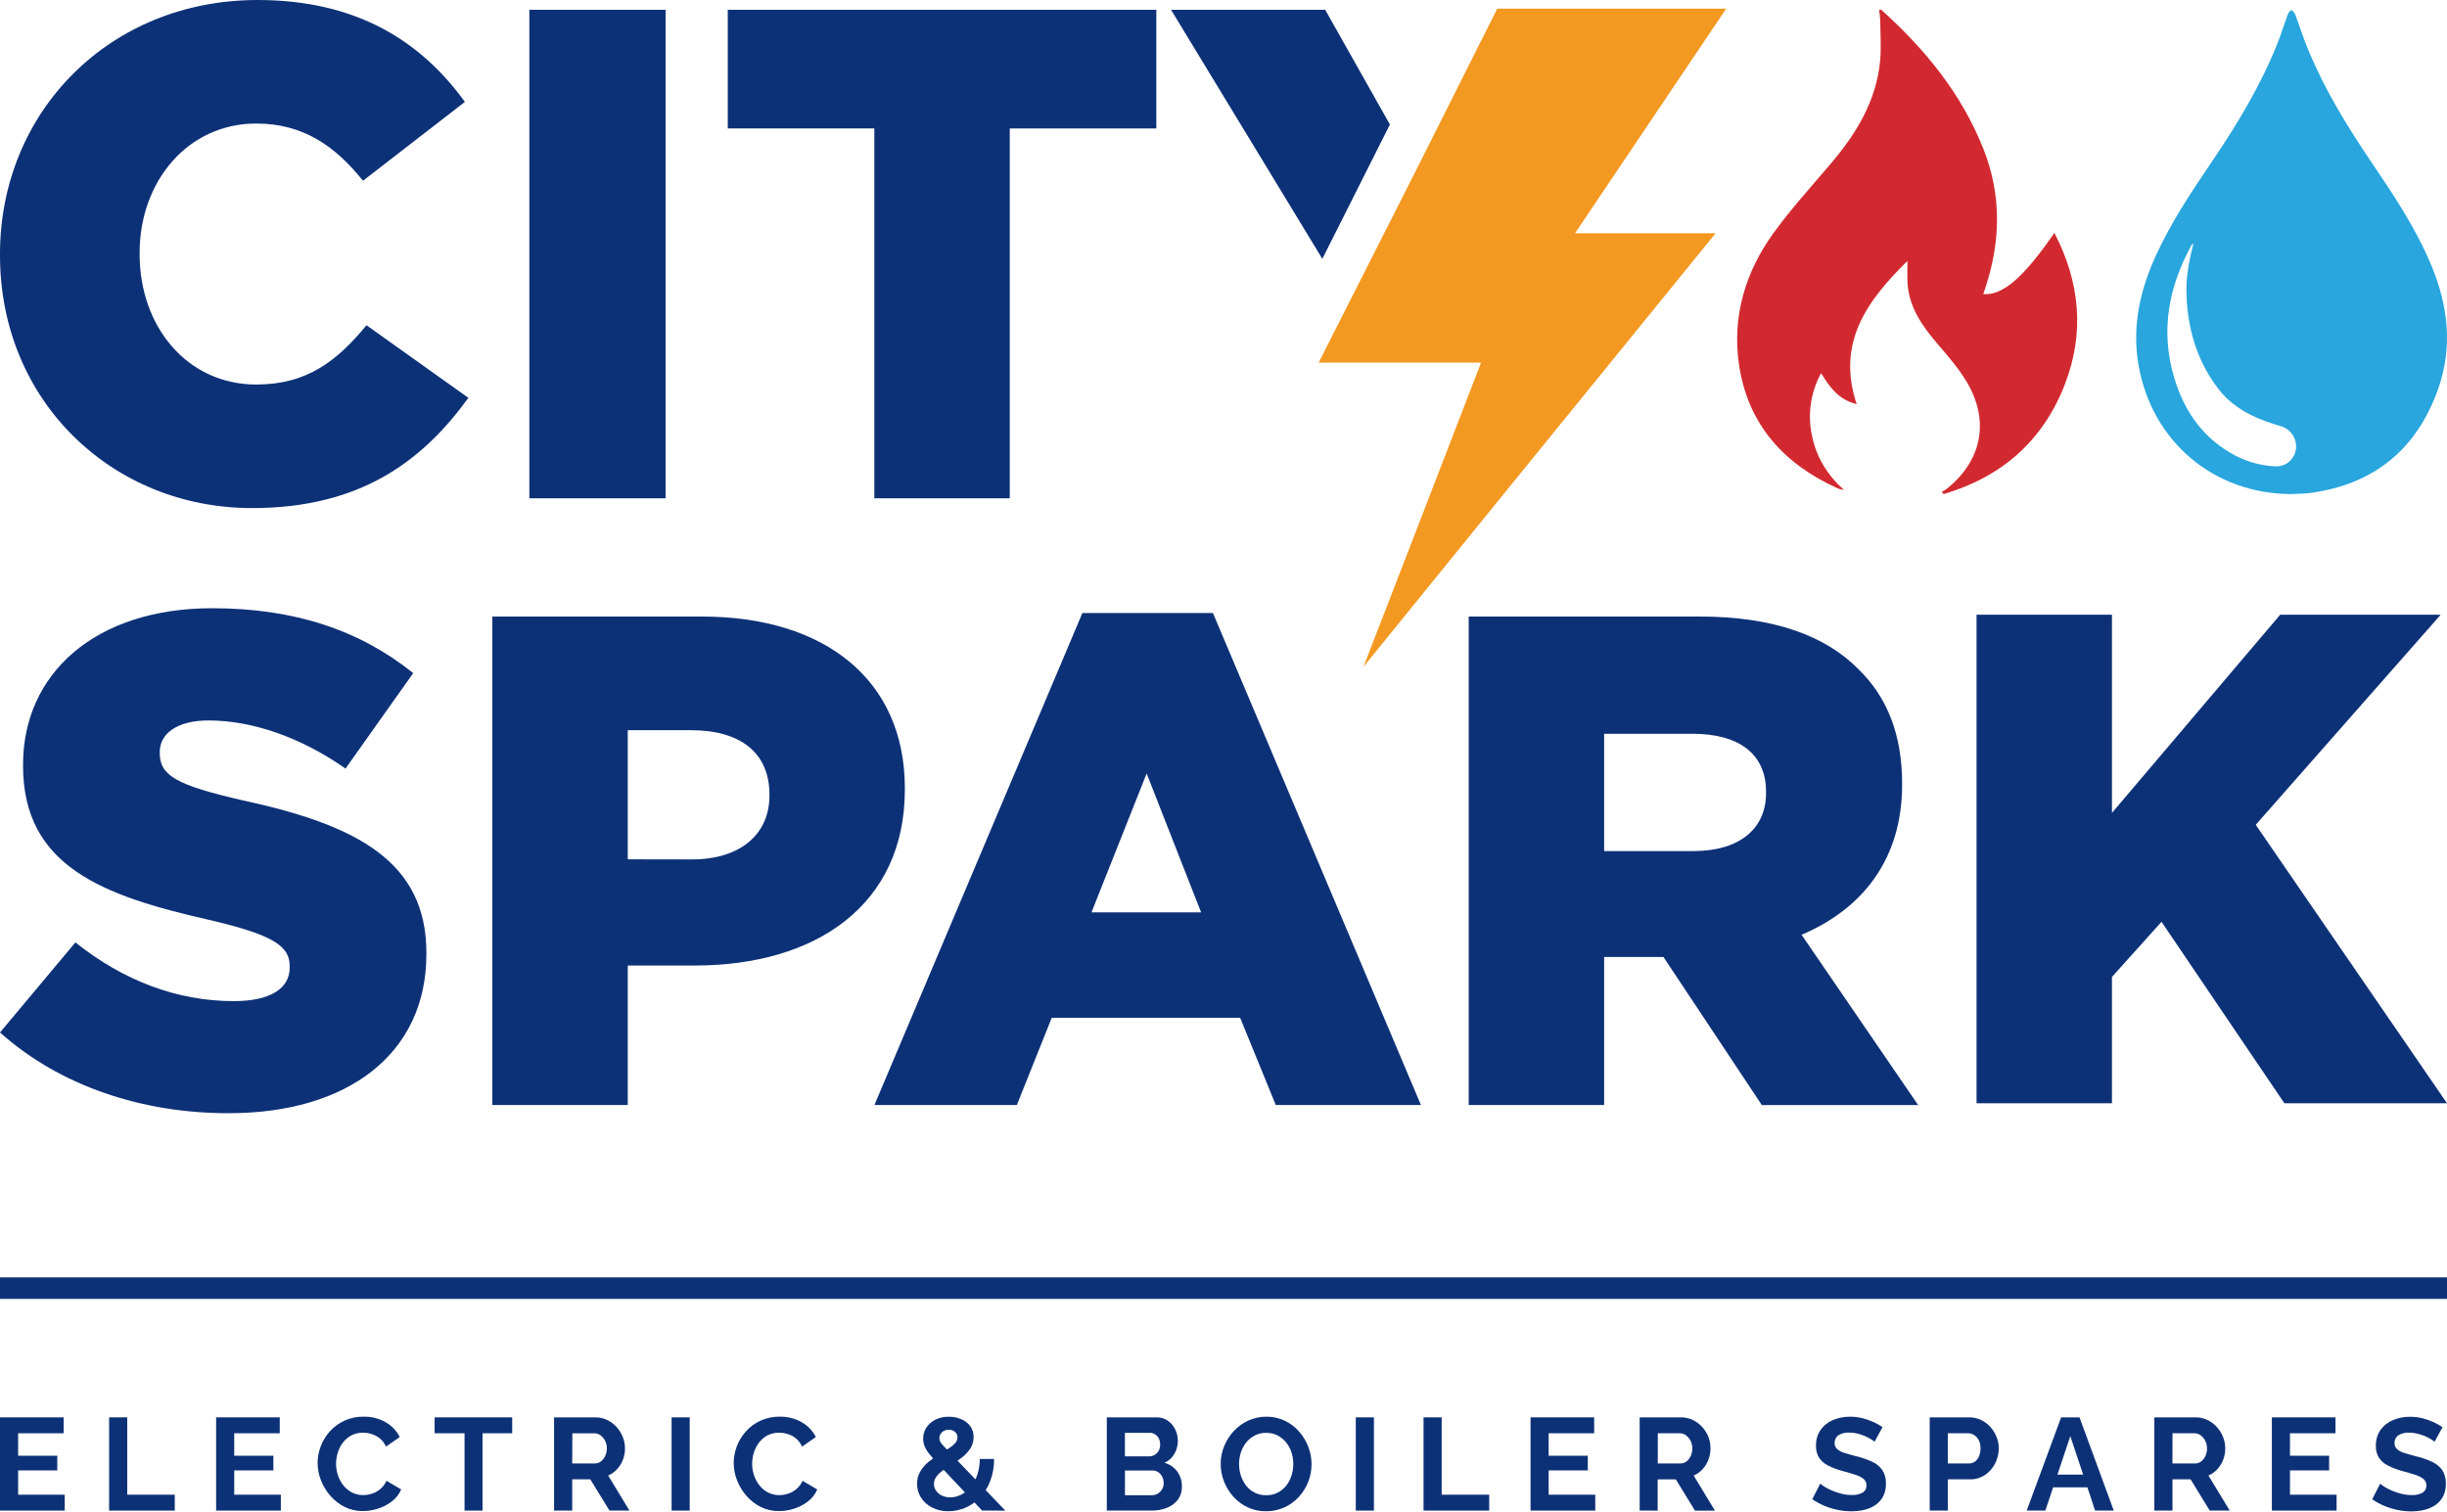
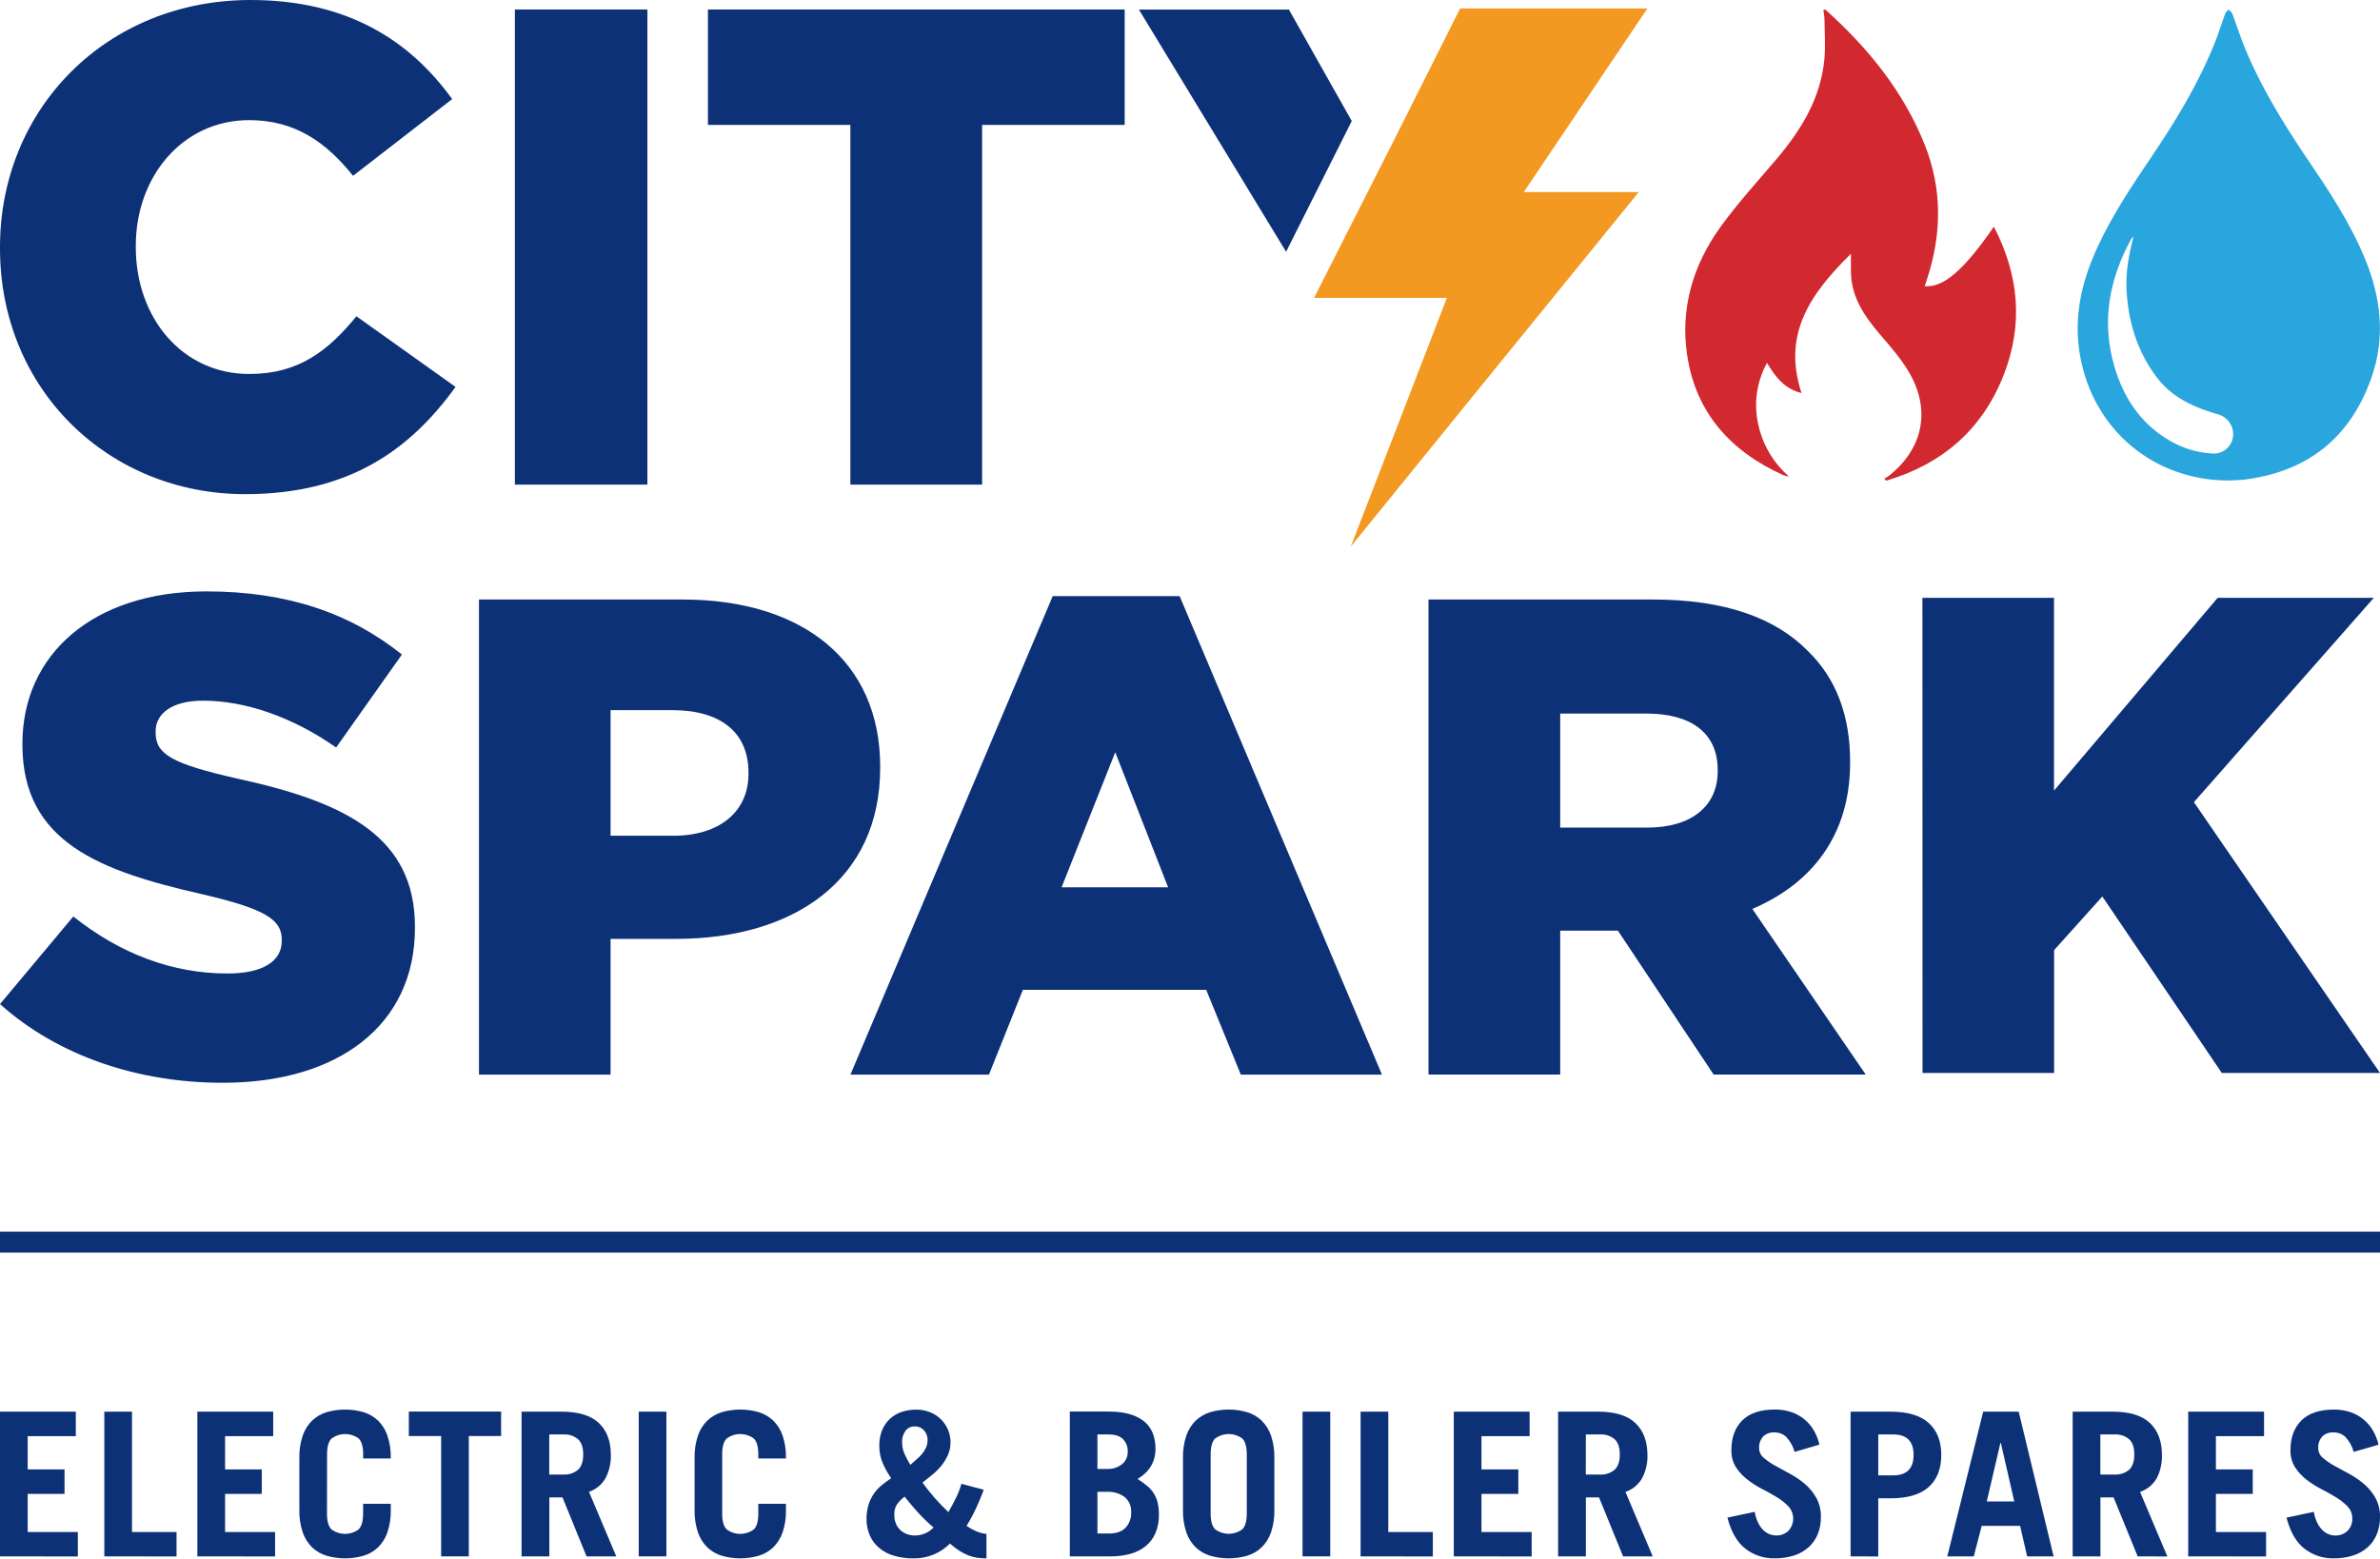
- <svg xmlns="http://www.w3.org/2000/svg" id="Layer_1" data-name="Layer 1" viewBox="0 0 1000 617.69">
+ <svg xmlns="http://www.w3.org/2000/svg" id="Layer_1" data-name="Layer 1" viewBox="0 0 904.35 592.29">
  <defs>
    <style>.cls-1{fill:#0d3177;}.cls-2{fill:#28a6dd;}.cls-3{fill:#d22930;}.cls-4{fill:#f39820;}</style>
  </defs>
-   <path class="cls-1" d="M0,422l30.81-36.81c19.69,15.7,41.65,24,64.75,24,14.84,0,22.83-5.14,22.83-13.68v-.58c0-8.27-6.56-12.85-33.67-19.12-42.5-9.68-75.3-21.67-75.3-62.76v-.55c0-37.1,29.38-63.9,77.3-63.9,33.94,0,60.47,9.13,82.15,26.52L141.2,314.14c-18.26-12.82-38.22-19.67-55.91-19.67-13.4,0-20,5.71-20,12.84v.56c0,9.13,6.84,13.12,34.51,19.39,45.93,10,74.45,24.83,74.45,62.2V390c0,40.79-32.24,65-80.72,65C58.2,455.06,24.53,443.93,0,422Z" />
-   <path class="cls-1" d="M201.2,252h85.58c50.48,0,83,26,83,70.17v.58c0,47.06-36.22,71.89-85.86,71.89H256.54v57H201.2Zm81.59,99.27c19.68,0,31.65-10.26,31.65-26v-.56c0-17.12-12-26.25-31.95-26.25H256.54v52.77Z" />
-   <path class="cls-1" d="M442.34,250.55h53.34l85,201.09H521.36L506.81,416h-77l-14.26,35.65h-58.2Zm48.5,122.35-22.25-56.76L446.05,372.9Z" />
-   <path class="cls-1" d="M600.21,252h94.42c30.52,0,51.63,8,65,21.67,11.7,11.43,17.69,26.83,17.69,46.5v.58c0,30.52-16.26,50.78-41.08,61.32l47.64,69.61H720L679.8,391.16H655.55v60.48H600.21Zm91.85,95.86c18.83,0,29.66-9.13,29.66-23.69v-.56c0-15.7-11.4-23.69-30-23.69H655.55v47.94Z" />
-   <path class="cls-1" d="M807.74,251.25h55.34v81l68.75-81h65.6l-75.59,85.87L1000,450.93H933.54l-50.21-74.16L863.08,399.3v51.63H807.74Z" />
-   <path class="cls-1" d="M0,104.4v-.55C0,45.64,44.79,0,105.26,0c40.79,0,67,17.12,84.72,41.65L148.34,73.88c-11.42-14.26-24.54-23.39-43.65-23.39-27.95,0-47.63,23.67-47.63,52.78v.58c0,29.94,19.68,53.32,47.63,53.32,20.83,0,33.09-9.68,45.08-24.24l41.64,29.68c-18.82,25.94-44.21,45.06-88.43,45.06C45.93,207.67,0,164,0,104.4Z" />
-   <path class="cls-1" d="M216.33,4H272V203.67H216.33Z" />
-   <path class="cls-1" d="M357.31,52.49h-59.9V4H472.55v48.5h-59.9V203.67H357.31Z" />
-   <path class="cls-1" d="M541.56,4h-63l61.83,101.8L568,50.88Z" />
-   <path class="cls-2" d="M936.3,201.94c-31.64-.09-56.92-21.52-62.35-52.67-2.77-15.89.61-30.68,7.17-45,6.28-13.73,14.67-26.2,23.1-38.65,10.33-15.27,19.8-31,26.62-48.22,1.52-3.84,2.72-7.82,4.15-11.7.23-.63.91-1.11,1.39-1.66.53.58,1.29,1.06,1.55,1.74,1.86,4.92,3.42,10,5.44,14.81,6.7,16.09,15.73,30.88,25.46,45.27,9.25,13.68,18.46,27.38,24.82,42.74,6.85,16.53,8.79,33.4,2.67,50.54-8.76,24.56-26.14,38.76-52,42.32C941.65,201.81,939,201.79,936.3,201.94ZM896.4,99.43c-.51.47-.71.58-.8.75-9.35,17-12.75,34.88-7.2,53.82,3.83,13.1,11,24,23,31.05a39.42,39.42,0,0,0,18,5.54,8.1,8.1,0,0,0,8.83-6.78,8.63,8.63,0,0,0-6.09-9.61c-.93-.32-1.88-.57-2.82-.86-9-2.79-17.26-7.05-23-14.72-8.39-11.1-12.24-23.88-12.75-37.7C893.21,113.78,894.52,106.81,896.4,99.43Z" />
-   <path class="cls-3" d="M779.5,106.65c-16.6,16.37-29.07,33.41-20.75,58.54-7.26-1.79-10.92-6.74-14.52-12.68a36.77,36.77,0,0,0-3.72,25.64c1.78,8.79,6.28,16,13,22.08a11.8,11.8,0,0,1-2.33-.54c-22.11-9.93-36.87-26.15-40.49-50.53-2.92-19.66,2.5-37.89,14.06-53.89,7.08-9.78,15.26-18.76,23.1-28C758.33,55,766.72,41.58,768.32,25c.53-5.49.11-11.08.06-16.62a43.2,43.2,0,0,0-.46-4.34c.49,0,.82-.1.94,0,17.82,16.05,32.73,34.24,41.68,56.8,7.48,18.88,7.1,37.84.77,56.9l-.82,2.46c7.89.66,16.38-6.63,29.07-25,10.5,20.26,12.41,40.85,4.27,61.91-9,23.18-25.89,37.85-49.5,44.82l-.84-.87a15.35,15.35,0,0,0,1.72-1c14.59-11.37,18.06-27.79,8.65-43.75-3.42-5.79-8-11-12.36-16.11-6.3-7.37-11.6-15.1-12-25.21C779.42,112.55,779.5,110.09,779.5,106.65Z" />
-   <polygon class="cls-4" points="643.65 95.33 701.11 95.33 617.21 198.56 601.95 217.37 557.2 272.55 578.56 217.37 605.25 148.22 538.89 148.22 550.34 125.59 579.83 67.36 611.87 3.54 705.43 3.54 643.65 95.33" />
-   <path class="cls-1" d="M26.45,610.93v6.49H0v-38.1H26v6.5H7.41V595h16v6h-16v9.93Z" />
-   <path class="cls-1" d="M44.59,617.42v-38.1H52v31.61H71.42v6.49Z" />
-   <path class="cls-1" d="M114.77,610.93v6.49H88.32v-38.1h26v6.5H95.72V595h16v6h-16v9.93Z" />
-   <path class="cls-1" d="M129.79,598.05a19.54,19.54,0,0,1,5-13,18.07,18.07,0,0,1,13.82-6,17.3,17.3,0,0,1,9.09,2.31,14.38,14.38,0,0,1,5.66,6l-5.63,3.92a9,9,0,0,0-2.52-3.38,10.07,10.07,0,0,0-3.36-1.77,12,12,0,0,0-3.46-.54,10,10,0,0,0-4.86,1.13,10.52,10.52,0,0,0-3.43,2.95,13.18,13.18,0,0,0-2.06,4.08,15.16,15.16,0,0,0-.7,4.56,14.56,14.56,0,0,0,.8,4.8,13.37,13.37,0,0,0,2.28,4.13,11.08,11.08,0,0,0,3.54,2.85,10,10,0,0,0,4.54,1,11.32,11.32,0,0,0,3.54-.59,10.1,10.1,0,0,0,3.38-1.88,9.23,9.23,0,0,0,2.52-3.38l6,3.54a11.75,11.75,0,0,1-3.73,4.83,18.34,18.34,0,0,1-5.68,3,20.2,20.2,0,0,1-6.26,1,16.36,16.36,0,0,1-7.43-1.69,19.24,19.24,0,0,1-5.82-4.51,21.55,21.55,0,0,1-3.84-6.33A19.48,19.48,0,0,1,129.79,598.05Z" />
-   <path class="cls-1" d="M209.32,585.82H197.19v31.6h-7.35v-31.6H177.61v-6.5h31.71Z" />
-   <path class="cls-1" d="M226.43,617.42v-38.1h16.9a10.9,10.9,0,0,1,4.81,1.08,12.34,12.34,0,0,1,3.86,2.89,13.5,13.5,0,0,1,2.52,4.08,12.52,12.52,0,0,1,.89,4.62,13,13,0,0,1-.83,4.61,12,12,0,0,1-2.39,3.89,10.67,10.67,0,0,1-3.65,2.6l8.69,14.33h-8.15l-7.84-12.77h-7.4v12.77Zm7.41-19.26h9.28a3.91,3.91,0,0,0,2.47-.84,5.87,5.87,0,0,0,1.72-2.22A7.33,7.33,0,0,0,248,592a6.6,6.6,0,0,0-.75-3.17,6.37,6.37,0,0,0-1.88-2.2,4.14,4.14,0,0,0-2.47-.8h-9Z" />
-   <path class="cls-1" d="M274.46,617.42v-38.1h7.4v38.1Z" />
-   <path class="cls-1" d="M299.83,598.05a19.54,19.54,0,0,1,5-13,18.07,18.07,0,0,1,13.82-6,17.3,17.3,0,0,1,9.09,2.31,14.38,14.38,0,0,1,5.66,6l-5.63,3.92a9,9,0,0,0-2.52-3.38,10.07,10.07,0,0,0-3.36-1.77,12,12,0,0,0-3.46-.54,10,10,0,0,0-4.86,1.13,10.52,10.52,0,0,0-3.43,2.95,13.42,13.42,0,0,0-2.07,4.08,15.47,15.47,0,0,0-.69,4.56,14.56,14.56,0,0,0,.8,4.8,13.37,13.37,0,0,0,2.28,4.13A11.08,11.08,0,0,0,314,610.1a10,10,0,0,0,4.54,1,11.32,11.32,0,0,0,3.54-.59,10.1,10.1,0,0,0,3.38-1.88,9.23,9.23,0,0,0,2.52-3.38l6,3.54a11.75,11.75,0,0,1-3.73,4.83,18.34,18.34,0,0,1-5.68,3,20.2,20.2,0,0,1-6.26,1,16.36,16.36,0,0,1-7.43-1.69,19.24,19.24,0,0,1-5.82-4.51,21.55,21.55,0,0,1-3.84-6.33A19.48,19.48,0,0,1,299.83,598.05Z" />
-   <path class="cls-1" d="M401.35,617.42l-17.92-19c-1.54-1.63-2.75-3-3.65-4.14a13.25,13.25,0,0,1-1.93-3.15,8.45,8.45,0,0,1,.81-7.76,9.45,9.45,0,0,1,3.73-3.16,12,12,0,0,1,5.34-1.14,13.06,13.06,0,0,1,4.93.93,8.94,8.94,0,0,1,3.76,2.78,7.23,7.23,0,0,1,1.45,4.56,8.5,8.5,0,0,1-1.26,4.59,15.57,15.57,0,0,1-3.36,3.68,37.1,37.1,0,0,1-4.72,3.23c-1.29.81-2.46,1.61-3.52,2.4a10.85,10.85,0,0,0-2.46,2.48,4.89,4.89,0,0,0-.89,2.82,4.83,4.83,0,0,0,.86,2.74,5.91,5.91,0,0,0,2.39,2,7.75,7.75,0,0,0,3.41.74,9.81,9.81,0,0,0,4.47-1.1,12.26,12.26,0,0,0,3.9-3.17,15.53,15.53,0,0,0,2.7-5,19.56,19.56,0,0,0,1-6.44h5.85a24.54,24.54,0,0,1-1.56,9,20.37,20.37,0,0,1-4.19,6.76,17.78,17.78,0,0,1-6,4.19,17.6,17.6,0,0,1-6.89,1.42,14.08,14.08,0,0,1-6.82-1.57,11.51,11.51,0,0,1-4.45-4.08,10.27,10.27,0,0,1-1.56-5.53,9.7,9.7,0,0,1,1.4-5.22,15.34,15.34,0,0,1,3.51-3.95,43.46,43.46,0,0,1,4.27-3l4-2.5a10.74,10.74,0,0,0,2.47-2.06,3.47,3.47,0,0,0,.86-2.29,2.83,2.83,0,0,0-1-2.24,3.76,3.76,0,0,0-2.54-.86,4.16,4.16,0,0,0-2,.47,3.58,3.58,0,0,0-1.37,1.27,3.34,3.34,0,0,0-.48,1.78,3,3,0,0,0,.43,1.51,9.84,9.84,0,0,0,1.58,1.92q1.15,1.15,3.14,3.32l21.79,22.78Z" />
-   <path class="cls-1" d="M483,607.65a8.58,8.58,0,0,1-1.66,5.34,10.3,10.3,0,0,1-4.48,3.3,16.45,16.45,0,0,1-6.15,1.13h-18.4v-38.1h20.39a7.68,7.68,0,0,1,4.64,1.43,9.37,9.37,0,0,1,3,3.64,10.92,10.92,0,0,1,1,4.65,10.36,10.36,0,0,1-1.39,5.17,8.77,8.77,0,0,1-4.08,3.68,9.72,9.72,0,0,1,5.18,3.49A10.16,10.16,0,0,1,483,607.65Zm-23.29-22v9.61h9.88a4.45,4.45,0,0,0,2.25-.59A4.5,4.5,0,0,0,473.5,593a5,5,0,0,0,.61-2.53,5.28,5.28,0,0,0-.56-2.55,4.63,4.63,0,0,0-1.5-1.66,3.81,3.81,0,0,0-2.12-.62Zm15.83,20.55a5.56,5.56,0,0,0-.59-2.6,5,5,0,0,0-1.58-1.85,3.9,3.9,0,0,0-2.28-.7H459.73v10.09h11a4.54,4.54,0,0,0,2.44-.67,5,5,0,0,0,1.75-1.8A4.87,4.87,0,0,0,475.56,606.2Z" />
-   <path class="cls-1" d="M517.42,617.69a17.4,17.4,0,0,1-7.57-1.61,18.32,18.32,0,0,1-5.85-4.37,20.37,20.37,0,0,1-3.81-6.23,19.62,19.62,0,0,1-1.34-7.11,18.91,18.91,0,0,1,1.42-7.27,20.7,20.7,0,0,1,3.92-6.17,18.31,18.31,0,0,1,5.93-4.29,17.52,17.52,0,0,1,7.46-1.59,17,17,0,0,1,7.54,1.67,18.25,18.25,0,0,1,5.82,4.45,20.9,20.9,0,0,1,3.73,6.23,19.78,19.78,0,0,1,1.31,7.08,19.54,19.54,0,0,1-1.37,7.22,19.88,19.88,0,0,1-3.86,6.17,18.32,18.32,0,0,1-5.9,4.26A17.63,17.63,0,0,1,517.42,617.69Zm-11.06-19.32a15.37,15.37,0,0,0,.75,4.78,13.3,13.3,0,0,0,2.17,4.1,10.07,10.07,0,0,0,8.19,3.89,9.83,9.83,0,0,0,4.77-1.1,11,11,0,0,0,3.47-2.92,12.72,12.72,0,0,0,2.11-4.13,15.75,15.75,0,0,0,.7-4.62,15.13,15.13,0,0,0-.75-4.75,12.77,12.77,0,0,0-2.2-4.08,10.89,10.89,0,0,0-3.49-2.84,10,10,0,0,0-4.66-1.05,9.88,9.88,0,0,0-4.7,1.1,11,11,0,0,0-3.49,2.9,12.63,12.63,0,0,0-2.14,4.08A15,15,0,0,0,506.36,598.37Z" />
-   <path class="cls-1" d="M554.06,617.42v-38.1h7.41v38.1Z" />
-   <path class="cls-1" d="M581.75,617.42v-38.1h7.41v31.61h19.42v6.49Z" />
-   <path class="cls-1" d="M651.93,610.93v6.49H625.48v-38.1h26v6.5H632.88V595h16v6h-16v9.93Z" />
-   <path class="cls-1" d="M670.07,617.42v-38.1H687a10.83,10.83,0,0,1,4.8,1.08,12.27,12.27,0,0,1,3.87,2.89,13.5,13.5,0,0,1,2.52,4.08A12.51,12.51,0,0,1,699,592a12.81,12.81,0,0,1-.83,4.61,11.92,11.92,0,0,1-2.38,3.89,10.67,10.67,0,0,1-3.65,2.6l8.69,14.33h-8.16l-7.83-12.77h-7.41v12.77Zm7.4-19.26h9.29a3.91,3.91,0,0,0,2.47-.84,5.85,5.85,0,0,0,1.71-2.22,7.34,7.34,0,0,0,.65-3.11,6.49,6.49,0,0,0-.76-3.17,6.35,6.35,0,0,0-1.87-2.2,4.14,4.14,0,0,0-2.47-.8h-9Z" />
-   <path class="cls-1" d="M766.06,589.3a8.61,8.61,0,0,0-1.36-1,22.15,22.15,0,0,0-2.42-1.26,18.39,18.39,0,0,0-3.09-1.07,13.27,13.27,0,0,0-3.38-.43,7.77,7.77,0,0,0-4.53,1.09,3.67,3.67,0,0,0-1.53,3.18,3.17,3.17,0,0,0,1,2.45,7.63,7.63,0,0,0,2.89,1.55q1.93.64,4.83,1.39a33.5,33.5,0,0,1,6.52,2.22,10.52,10.52,0,0,1,4.24,3.41,9.71,9.71,0,0,1,1.48,5.64,10.84,10.84,0,0,1-1.13,5.12,9.8,9.8,0,0,1-3.08,3.5,13.06,13.06,0,0,1-4.51,2,23,23,0,0,1-5.4.62,28.09,28.09,0,0,1-5.68-.59,30,30,0,0,1-5.45-1.69,27.81,27.81,0,0,1-4.86-2.66l3.28-6.38a10.74,10.74,0,0,0,1.71,1.26,23.76,23.76,0,0,0,3,1.55,25.31,25.31,0,0,0,3.86,1.32,16.93,16.93,0,0,0,4.24.53,8.4,8.4,0,0,0,4.56-1,3.21,3.21,0,0,0,1.5-2.89,3.31,3.31,0,0,0-1.2-2.7,10.6,10.6,0,0,0-3.41-1.71q-2.21-.72-5.2-1.52a29.46,29.46,0,0,1-6-2.3,9.28,9.28,0,0,1-3.59-3.18,8.7,8.7,0,0,1-1.21-4.78,10.94,10.94,0,0,1,1.88-6.54,11.67,11.67,0,0,1,5-4,17.56,17.56,0,0,1,7-1.37,21.22,21.22,0,0,1,5.07.59,26.1,26.1,0,0,1,8.23,3.65Z" />
-   <path class="cls-1" d="M788.6,617.42v-38.1h16.15a11,11,0,0,1,4.85,1.08,11.93,11.93,0,0,1,3.84,2.89,13.84,13.84,0,0,1,2.5,4.08,12.51,12.51,0,0,1,.88,4.62,13.5,13.5,0,0,1-1.45,6.09,12.14,12.14,0,0,1-4.1,4.74,10.66,10.66,0,0,1-6.2,1.83H796v12.77Zm7.4-19.26h8.59a4.22,4.22,0,0,0,2.47-.75,5.07,5.07,0,0,0,1.68-2.18,8.1,8.1,0,0,0,.62-3.24,7.14,7.14,0,0,0-.72-3.36,5.4,5.4,0,0,0-1.88-2.09,4.62,4.62,0,0,0-2.49-.72H796Z" />
-   <path class="cls-1" d="M842.31,579.32h7.51l14,38.1H856.2l-3.16-9.5h-14l-3.18,9.5h-7.62Zm9,23.4L846.06,587l-5.26,15.72Z" />
-   <path class="cls-1" d="M880.4,617.42v-38.1h16.91a10.89,10.89,0,0,1,4.8,1.08,12.34,12.34,0,0,1,3.86,2.89,13.5,13.5,0,0,1,2.52,4.08,12.52,12.52,0,0,1,.89,4.62,13,13,0,0,1-.83,4.61,12,12,0,0,1-2.39,3.89,10.67,10.67,0,0,1-3.65,2.6l8.69,14.33h-8.15l-7.84-12.77h-7.4v12.77Zm7.41-19.26h9.28a3.91,3.91,0,0,0,2.47-.84,5.77,5.77,0,0,0,1.72-2.22,7.33,7.33,0,0,0,.64-3.11,6.6,6.6,0,0,0-.75-3.17,6.37,6.37,0,0,0-1.88-2.2,4.12,4.12,0,0,0-2.47-.8h-9Z" />
-   <path class="cls-1" d="M954.88,610.93v6.49H928.43v-38.1h26v6.5H935.83V595h16v6h-16v9.93Z" />
-   <path class="cls-1" d="M994.91,589.3a8.34,8.34,0,0,0-1.37-1,21.92,21.92,0,0,0-2.41-1.26A18.39,18.39,0,0,0,988,586a13.33,13.33,0,0,0-3.38-.43,7.74,7.74,0,0,0-4.53,1.09,3.67,3.67,0,0,0-1.53,3.18,3.2,3.2,0,0,0,1,2.45,7.68,7.68,0,0,0,2.9,1.55q1.93.64,4.83,1.39a33.74,33.74,0,0,1,6.52,2.22,10.59,10.59,0,0,1,4.24,3.41,9.71,9.71,0,0,1,1.47,5.64,10.84,10.84,0,0,1-1.12,5.12,9.74,9.74,0,0,1-3.09,3.5,13.06,13.06,0,0,1-4.51,2,22.88,22.88,0,0,1-5.39.62,28.19,28.19,0,0,1-5.69-.59,29.9,29.9,0,0,1-5.44-1.69,27.11,27.11,0,0,1-4.86-2.66l3.27-6.38a11.46,11.46,0,0,0,1.72,1.26,23.1,23.1,0,0,0,3,1.55,24.94,24.94,0,0,0,3.86,1.32,16.93,16.93,0,0,0,4.24.53,8.4,8.4,0,0,0,4.56-1,3.23,3.23,0,0,0,1.5-2.89,3.31,3.31,0,0,0-1.2-2.7,10.71,10.71,0,0,0-3.41-1.71q-2.21-.72-5.21-1.52a29.58,29.58,0,0,1-6-2.3,9.24,9.24,0,0,1-3.6-3.18,8.78,8.78,0,0,1-1.21-4.78,11,11,0,0,1,1.88-6.54,11.64,11.64,0,0,1,5.05-4,17.55,17.55,0,0,1,7-1.37,21.37,21.37,0,0,1,5.08.59,26,26,0,0,1,4.48,1.56,26.45,26.45,0,0,1,3.75,2.09Z" />
-   <rect class="cls-1" y="522.1" width="1000" height="8.8" />
+   <path class="cls-1" d="M0,381.62l27.86-33.29C45.67,362.53,65.53,370,86.42,370c13.42,0,20.64-4.64,20.64-12.37v-.52c0-7.48-5.93-11.62-30.44-17.29-38.44-8.76-68.1-19.6-68.1-56.76v-.5c0-33.55,26.57-57.79,69.9-57.79,30.7,0,54.69,8.26,74.3,24l-25,35.33C111.18,272.5,93.13,266.3,77.13,266.3c-12.12,0-18,5.17-18,11.62v.5c0,8.26,6.18,11.87,31.21,17.54,41.54,9,67.33,22.45,67.33,56.25v.51c0,36.88-29.15,58.81-73,58.81C52.63,411.53,22.18,401.47,0,381.62Z" />
+   <path class="cls-1" d="M182,227.86h77.39c45.65,0,75.06,23.49,75.06,63.46v.52c0,42.56-32.76,65-77.64,65H232v51.59H182Zm73.78,89.78c17.8,0,28.63-9.29,28.63-23.49v-.5c0-15.48-10.83-23.74-28.9-23.74H232v47.73Z" />
+   <path class="cls-1" d="M400,226.58h48.24l76.88,181.86H471.49L458.33,376.2H388.68l-12.9,32.24H323.15Zm43.86,110.66L423.77,285.9l-20.39,51.34Z" />
+   <path class="cls-1" d="M542.8,227.86h85.39c27.6,0,46.69,7.23,58.81,19.6,10.58,10.33,16,24.26,16,42V290c0,27.6-14.71,45.91-37.15,55.45l43.08,62.95H651.14l-36.37-54.69H592.85v54.69H542.8Zm83.07,86.69c17,0,26.82-8.26,26.82-21.43v-.5c0-14.2-10.31-21.42-27.09-21.42H592.85v43.35Z" />
+   <path class="cls-1" d="M730.48,227.22h50v73.27l62.18-73.27H902l-68.36,77.66L904.35,407.8H844.24l-45.4-67.07-18.32,20.38V407.8h-50Z" />
+   <path class="cls-1" d="M0,94.42v-.51C0,41.27,40.51,0,95.2,0c36.88,0,60.62,15.48,76.61,37.66L134.15,66.82C123.82,53.92,112,45.66,94.68,45.66,69.4,45.66,51.6,67.07,51.6,93.39v.52c0,27.08,17.8,48.23,43.08,48.23,18.83,0,29.92-8.76,40.76-21.93l37.66,26.85c-17,23.46-40,40.75-80,40.75C41.54,187.81,0,148.34,0,94.42Z" />
+   <path class="cls-1" d="M195.64,3.61H246V184.19H195.64Z" />
+   <path class="cls-1" d="M323.13,47.47H269V3.61H427.35V47.47H373.18V184.19H323.13Z" />
+   <path class="cls-1" d="M489.76,3.64h-57l55.93,92.05L513.64,46Z" />
+   <path class="cls-2" d="M846.74,182.63c-28.61-.09-51.48-19.46-56.39-47.63-2.5-14.37.55-27.76,6.49-40.72,5.68-12.42,13.27-23.7,20.89-35,9.34-13.81,17.91-28,24.07-43.6,1.38-3.48,2.46-7.07,3.75-10.58a5.89,5.89,0,0,1,1.26-1.5c.48.52,1.17,1,1.41,1.57,1.68,4.45,3.09,9,4.91,13.39,6.06,14.55,14.23,27.93,23,40.94,8.37,12.37,16.69,24.77,22.44,38.65,6.2,15,7.95,30.21,2.42,45.71-7.92,22.21-23.64,35-47.06,38.28C851.58,182.5,849.15,182.49,846.74,182.63ZM810.66,89.92c-.46.42-.64.52-.73.68-8.45,15.38-11.53,31.54-6.51,48.67,3.47,11.85,9.92,21.66,20.81,28.08a35.66,35.66,0,0,0,16.23,5,7.33,7.33,0,0,0,8-6.13,7.81,7.81,0,0,0-5.5-8.7c-.85-.28-1.71-.51-2.56-.77-8.17-2.53-15.6-6.38-20.85-13.31-7.58-10-11.06-21.6-11.53-34.1C807.77,102.9,809,96.59,810.66,89.92Z" />
+   <path class="cls-3" d="M703.32,96.45c-15,14.8-26.29,30.21-18.77,52.94-6.56-1.62-9.87-6.09-13.13-11.47a33.3,33.3,0,0,0-3.36,23.19,36.21,36.21,0,0,0,11.74,20,11.18,11.18,0,0,1-2.11-.49c-20-9-33.34-23.65-36.62-45.7-2.64-17.77,2.26-34.26,12.72-48.73,6.4-8.84,13.8-17,20.89-25.3,9.5-11.16,17.08-23.25,18.53-38.23.48-5,.1-10,.06-15,0-1.31-.27-2.61-.42-3.93.45,0,.74-.09.85,0,16.12,14.51,29.6,31,37.69,51.36,6.77,17.07,6.42,34.22.7,51.45-.24.74-.49,1.47-.74,2.23,7.13.6,14.81-6,26.28-22.62,9.5,18.31,11.23,36.94,3.87,56-8.1,21-23.41,34.23-44.77,40.54l-.76-.79a12.64,12.64,0,0,0,1.56-.9c13.19-10.28,16.33-25.13,7.82-39.57-3.09-5.23-7.2-9.91-11.18-14.56-5.69-6.67-10.48-13.66-10.83-22.8C703.25,101.79,703.32,99.56,703.32,96.45Z" />
+   <polygon class="cls-4" points="578.99 73.01 622.69 73.01 558.88 151.51 547.28 165.81 513.25 207.77 529.49 165.81 549.79 113.22 499.33 113.22 508.03 96.02 530.46 51.74 554.82 3.21 625.98 3.21 578.99 73.01" />
+   <path class="cls-1" d="M0,591.53v-55H28.81v9.31H10.52v12.65h14v9.3H10.52v14.48H29.58v9.3Z" />
+   <path class="cls-1" d="M39.64,591.53v-55H50.16v45.74H67.08v9.3Z" />
+   <path class="cls-1" d="M75,591.53v-55h28.81v9.31H85.53v12.65H99.47v9.3H85.53v14.48h19v9.3Z" />
+   <path class="cls-1" d="M124.25,575.22q0,4.57,1.83,6.17a8.71,8.71,0,0,0,10.06,0q1.83-1.59,1.83-6.17v-3.66h10.52v2.29a24.85,24.85,0,0,1-1.3,8.61,14.71,14.71,0,0,1-3.58,5.68,13.64,13.64,0,0,1-5.49,3.16,25.31,25.31,0,0,1-14,0,13.64,13.64,0,0,1-5.49-3.16,14.6,14.6,0,0,1-3.58-5.68,24.85,24.85,0,0,1-1.3-8.61V554.18a24.85,24.85,0,0,1,1.3-8.61,14.6,14.6,0,0,1,3.58-5.68,13.77,13.77,0,0,1,5.49-3.17,25.31,25.31,0,0,1,14,0,13.77,13.77,0,0,1,5.49,3.17,14.71,14.71,0,0,1,3.58,5.68,24.85,24.85,0,0,1,1.3,8.61v.15H138v-1.52q0-4.57-1.83-6.18a8.71,8.71,0,0,0-10.06,0q-1.83,1.61-1.83,6.18Z" />
+   <path class="cls-1" d="M190.41,536.49v9.31H178.14v45.73H167.62V545.8H155.35v-9.31Z" />
+   <path class="cls-1" d="M222.88,591.53l-9.14-22.41h-5v22.41H198.19v-55h15.24q9.52,0,14.1,4.31T232.11,553a18.13,18.13,0,0,1-2,8.77A11.51,11.51,0,0,1,223.8,567l10.37,24.54Zm-14.17-31.1h5.41a7.92,7.92,0,0,0,5.49-1.79c1.32-1.19,2-3.14,2-5.83s-.66-4.64-2-5.83a7.88,7.88,0,0,0-5.49-1.79h-5.41Z" />
+   <path class="cls-1" d="M242.7,591.53v-55h10.52v55Z" />
+   <path class="cls-1" d="M274.42,575.22q0,4.57,1.82,6.17a8.72,8.72,0,0,0,10.07,0q1.83-1.59,1.83-6.17v-3.66h10.51v2.29a25.11,25.11,0,0,1-1.29,8.61,14.83,14.83,0,0,1-3.58,5.68,13.77,13.77,0,0,1-5.49,3.16,25.35,25.35,0,0,1-14,0,13.77,13.77,0,0,1-5.49-3.16,14.71,14.71,0,0,1-3.58-5.68,25.11,25.11,0,0,1-1.29-8.61V554.18a25.11,25.11,0,0,1,1.29-8.61,14.71,14.71,0,0,1,3.58-5.68,13.91,13.91,0,0,1,5.49-3.17,25.35,25.35,0,0,1,14,0,13.91,13.91,0,0,1,5.49,3.17,14.83,14.83,0,0,1,3.58,5.68,25.11,25.11,0,0,1,1.29,8.61v.15H288.14v-1.52q0-4.57-1.83-6.18a8.72,8.72,0,0,0-10.07,0q-1.82,1.61-1.82,6.18Z" />
+   <path class="cls-1" d="M373.81,566.22q-1.29,3.43-2.85,6.86a61.34,61.34,0,0,1-3.7,6.86,21.45,21.45,0,0,0,3.58,2,13.46,13.46,0,0,0,4,1.06v9.3a24.42,24.42,0,0,1-3.66-.26,15.85,15.85,0,0,1-3.31-.92,19.42,19.42,0,0,1-3.32-1.71,29,29,0,0,1-3.58-2.75,19.11,19.11,0,0,1-13.8,5.64,26.13,26.13,0,0,1-7.28-.95,15.5,15.5,0,0,1-5.68-2.9,13.31,13.31,0,0,1-3.66-4.76,15.81,15.81,0,0,1-1.29-6.63A17.62,17.62,0,0,1,330,572a15.34,15.34,0,0,1,4.84-7.36,45.32,45.32,0,0,1,3.78-2.82,32.9,32.9,0,0,1-3.36-6.1,16.52,16.52,0,0,1-1.14-6.25,15,15,0,0,1,1.14-6.09,12.24,12.24,0,0,1,3.09-4.31,12.38,12.38,0,0,1,4.5-2.52,17.94,17.94,0,0,1,5.37-.8,13.7,13.7,0,0,1,5.19,1,12.28,12.28,0,0,1,7.77,11.47,11.72,11.72,0,0,1-1,4.8,18,18,0,0,1-2.44,4,23.67,23.67,0,0,1-3.39,3.4q-1.9,1.56-3.82,3.08a79.24,79.24,0,0,0,9.84,11.21q1.52-2.67,2.82-5.26a32.9,32.9,0,0,0,2.13-5.49Zm-34,9.46a8.61,8.61,0,0,0,.64,3.46,7.06,7.06,0,0,0,1.76,2.48,7.34,7.34,0,0,0,2.51,1.49,8.81,8.81,0,0,0,2.94.49,9.62,9.62,0,0,0,4-.87,9,9,0,0,0,3.05-2.18,64.66,64.66,0,0,1-5.87-5.67q-2.67-2.94-5.11-6.06a14.7,14.7,0,0,0-2.86,2.89A6.59,6.59,0,0,0,339.82,575.68Zm7.77-33.54a4.14,4.14,0,0,0-3.54,1.71,7,7,0,0,0-1.26,4.23,10.7,10.7,0,0,0,.88,4.42,37.35,37.35,0,0,0,2.25,4.27c.71-.66,1.45-1.32,2.24-2a18.51,18.51,0,0,0,2.14-2.1,10.35,10.35,0,0,0,1.56-2.44,7.07,7.07,0,0,0,.61-3,5.51,5.51,0,0,0-.3-1.79,5.69,5.69,0,0,0-.92-1.64,4.68,4.68,0,0,0-1.52-1.22A4.82,4.82,0,0,0,347.59,542.14Z" />
+   <path class="cls-1" d="M406.51,536.49H421.3q8.54,0,13.15,3.51t4.61,10.67q0,7.32-6.78,11.44a34.75,34.75,0,0,1,3.69,2.7,12.13,12.13,0,0,1,2.52,2.9,11.72,11.72,0,0,1,1.41,3.47,19.72,19.72,0,0,1,.46,4.5,17.25,17.25,0,0,1-1.34,7.09,13.08,13.08,0,0,1-3.73,4.91,15.93,15.93,0,0,1-5.79,2.9,28.3,28.3,0,0,1-7.59.95h-15.4ZM417,558.3h3.66a8.5,8.5,0,0,0,5.72-1.83,5.86,5.86,0,0,0,2.13-4.65,6.5,6.5,0,0,0-1.79-4.84c-1.19-1.2-3-1.79-5.52-1.79H417Zm0,24.54h4.42q4.13,0,6.25-2.17a7.93,7.93,0,0,0,2.14-5.83,7,7,0,0,0-2.52-5.91,10.5,10.5,0,0,0-6.63-1.94H417Z" />
+   <path class="cls-1" d="M449.51,554.18a25.11,25.11,0,0,1,1.29-8.61,14.71,14.71,0,0,1,3.58-5.68,13.91,13.91,0,0,1,5.49-3.17,25.35,25.35,0,0,1,14,0,13.91,13.91,0,0,1,5.49,3.17,14.83,14.83,0,0,1,3.58,5.68,25.11,25.11,0,0,1,1.29,8.61v19.67a25.11,25.11,0,0,1-1.29,8.61,14.83,14.83,0,0,1-3.58,5.68,13.77,13.77,0,0,1-5.49,3.16,25.35,25.35,0,0,1-14,0,13.77,13.77,0,0,1-5.49-3.16,14.71,14.71,0,0,1-3.58-5.68,25.11,25.11,0,0,1-1.29-8.61Zm10.51,21q0,4.57,1.83,6.17a8.72,8.72,0,0,0,10.07,0c1.21-1.06,1.83-3.12,1.83-6.17V552.81c0-3-.62-5.11-1.83-6.18a8.72,8.72,0,0,0-10.07,0q-1.83,1.61-1.83,6.18Z" />
+   <path class="cls-1" d="M494.94,591.53v-55h10.52v55Z" />
+   <path class="cls-1" d="M517,591.53v-55h10.52v45.74h16.93v9.3Z" />
+   <path class="cls-1" d="M552.41,591.53v-55h28.81v9.31H562.93v12.65h14v9.3h-14v14.48H582v9.3Z" />
+   <path class="cls-1" d="M616.74,591.53l-9.14-22.41h-5v22.41H592.05v-55h15.24q9.53,0,14.1,4.31T626,553a18.13,18.13,0,0,1-2,8.77,11.51,11.51,0,0,1-6.36,5.26L628,591.53Zm-14.17-31.1H608a7.92,7.92,0,0,0,5.49-1.79c1.32-1.19,2-3.14,2-5.83s-.66-4.64-2-5.83a7.88,7.88,0,0,0-5.49-1.79h-5.41Z" />
+   <path class="cls-1" d="M681.92,551.82a13.91,13.91,0,0,0-3.13-5.64,6.34,6.34,0,0,0-4.57-1.76,5.62,5.62,0,0,0-4.31,1.6,6.28,6.28,0,0,0-1.48,4.43,4.74,4.74,0,0,0,1.75,3.62,24.78,24.78,0,0,0,4.35,3q2.58,1.44,5.64,3.08a32.83,32.83,0,0,1,5.64,3.85,20.16,20.16,0,0,1,4.34,5.26,14.47,14.47,0,0,1,1.75,7.32,17,17,0,0,1-1.18,6.48,13.44,13.44,0,0,1-3.43,4.95,15.27,15.27,0,0,1-5.52,3.17,23.3,23.3,0,0,1-7.4,1.1,17.57,17.57,0,0,1-11.16-3.66q-4.69-3.66-6.83-11.81l10.37-2.21a15.27,15.27,0,0,0,1.33,4.23,10.13,10.13,0,0,0,2,2.78,7.36,7.36,0,0,0,2.4,1.53,7.15,7.15,0,0,0,2.41.45,6.58,6.58,0,0,0,4.61-1.71,6.86,6.86,0,0,0,.11-9.3,21.31,21.31,0,0,0-4.34-3.47q-2.6-1.61-5.64-3.16a34.46,34.46,0,0,1-5.64-3.59,19.31,19.31,0,0,1-4.35-4.68,11.69,11.69,0,0,1-1.75-6.56c0-4.77,1.38-8.54,4.15-11.28s6.9-4.12,12.39-4.12a19,19,0,0,1,6.33,1,15.68,15.68,0,0,1,8.5,7,19.94,19.94,0,0,1,2.09,5.33Z" />
+   <path class="cls-1" d="M703.19,591.53v-55h15.16q9.76,0,14.53,4.31T737.64,553q0,7.86-4.76,12.16t-14.53,4.3H713.7v22.11Zm10.51-30.79h5.65q7.77,0,7.77-7.78t-7.77-7.77H713.7Z" />
+   <path class="cls-1" d="M739.93,591.53l13.64-55h13.49l13.27,55H770.27l-2.67-11.59H753l-3,11.59Zm15-20.88h10.45l-5.11-22.26h-.15Z" />
+   <path class="cls-1" d="M812.27,591.53l-9.15-22.41h-5v22.41H787.57v-55h15.24q9.54,0,14.11,4.31T821.49,553a18.25,18.25,0,0,1-1.94,8.77,11.57,11.57,0,0,1-6.37,5.26l10.37,24.54Zm-14.18-31.1h5.41a7.91,7.91,0,0,0,5.49-1.79c1.32-1.19,2-3.14,2-5.83s-.66-4.64-2-5.83a7.86,7.86,0,0,0-5.49-1.79h-5.41Z" />
+   <path class="cls-1" d="M831.48,591.53v-55h28.81v9.31H842v12.65h14v9.3H842v14.48h19.06v9.3Z" />
+   <path class="cls-1" d="M894.36,551.82a13.8,13.8,0,0,0-3.12-5.64,6.36,6.36,0,0,0-4.58-1.76,5.6,5.6,0,0,0-4.3,1.6,6.28,6.28,0,0,0-1.49,4.43,4.74,4.74,0,0,0,1.75,3.62,24.78,24.78,0,0,0,4.35,3q2.6,1.44,5.64,3.08a32.83,32.83,0,0,1,5.64,3.85,20,20,0,0,1,4.35,5.26,14.58,14.58,0,0,1,1.75,7.32,17.16,17.16,0,0,1-1.18,6.48,13.68,13.68,0,0,1-3.43,4.95,15.31,15.31,0,0,1-5.53,3.17,23.28,23.28,0,0,1-7.39,1.1,17.6,17.6,0,0,1-11.17-3.66q-4.7-3.66-6.82-11.81l10.36-2.21a15.26,15.26,0,0,0,1.34,4.23,9.93,9.93,0,0,0,2,2.78,7,7,0,0,0,4.8,2,6.56,6.56,0,0,0,4.61-1.71,6.24,6.24,0,0,0,1.87-4.84,6.31,6.31,0,0,0-1.75-4.46,21.12,21.12,0,0,0-4.35-3.47q-2.6-1.61-5.64-3.16a35.33,35.33,0,0,1-5.64-3.59,19.07,19.07,0,0,1-4.34-4.68,11.7,11.7,0,0,1-1.76-6.56c0-4.77,1.39-8.54,4.16-11.28s6.89-4.12,12.38-4.12a19,19,0,0,1,6.33,1,15.78,15.78,0,0,1,4.95,2.79,15.57,15.57,0,0,1,3.55,4.23,19.29,19.29,0,0,1,2.09,5.33Z" />
+   <rect class="cls-1" y="468.11" width="904.35" height="7.96" />
</svg>
